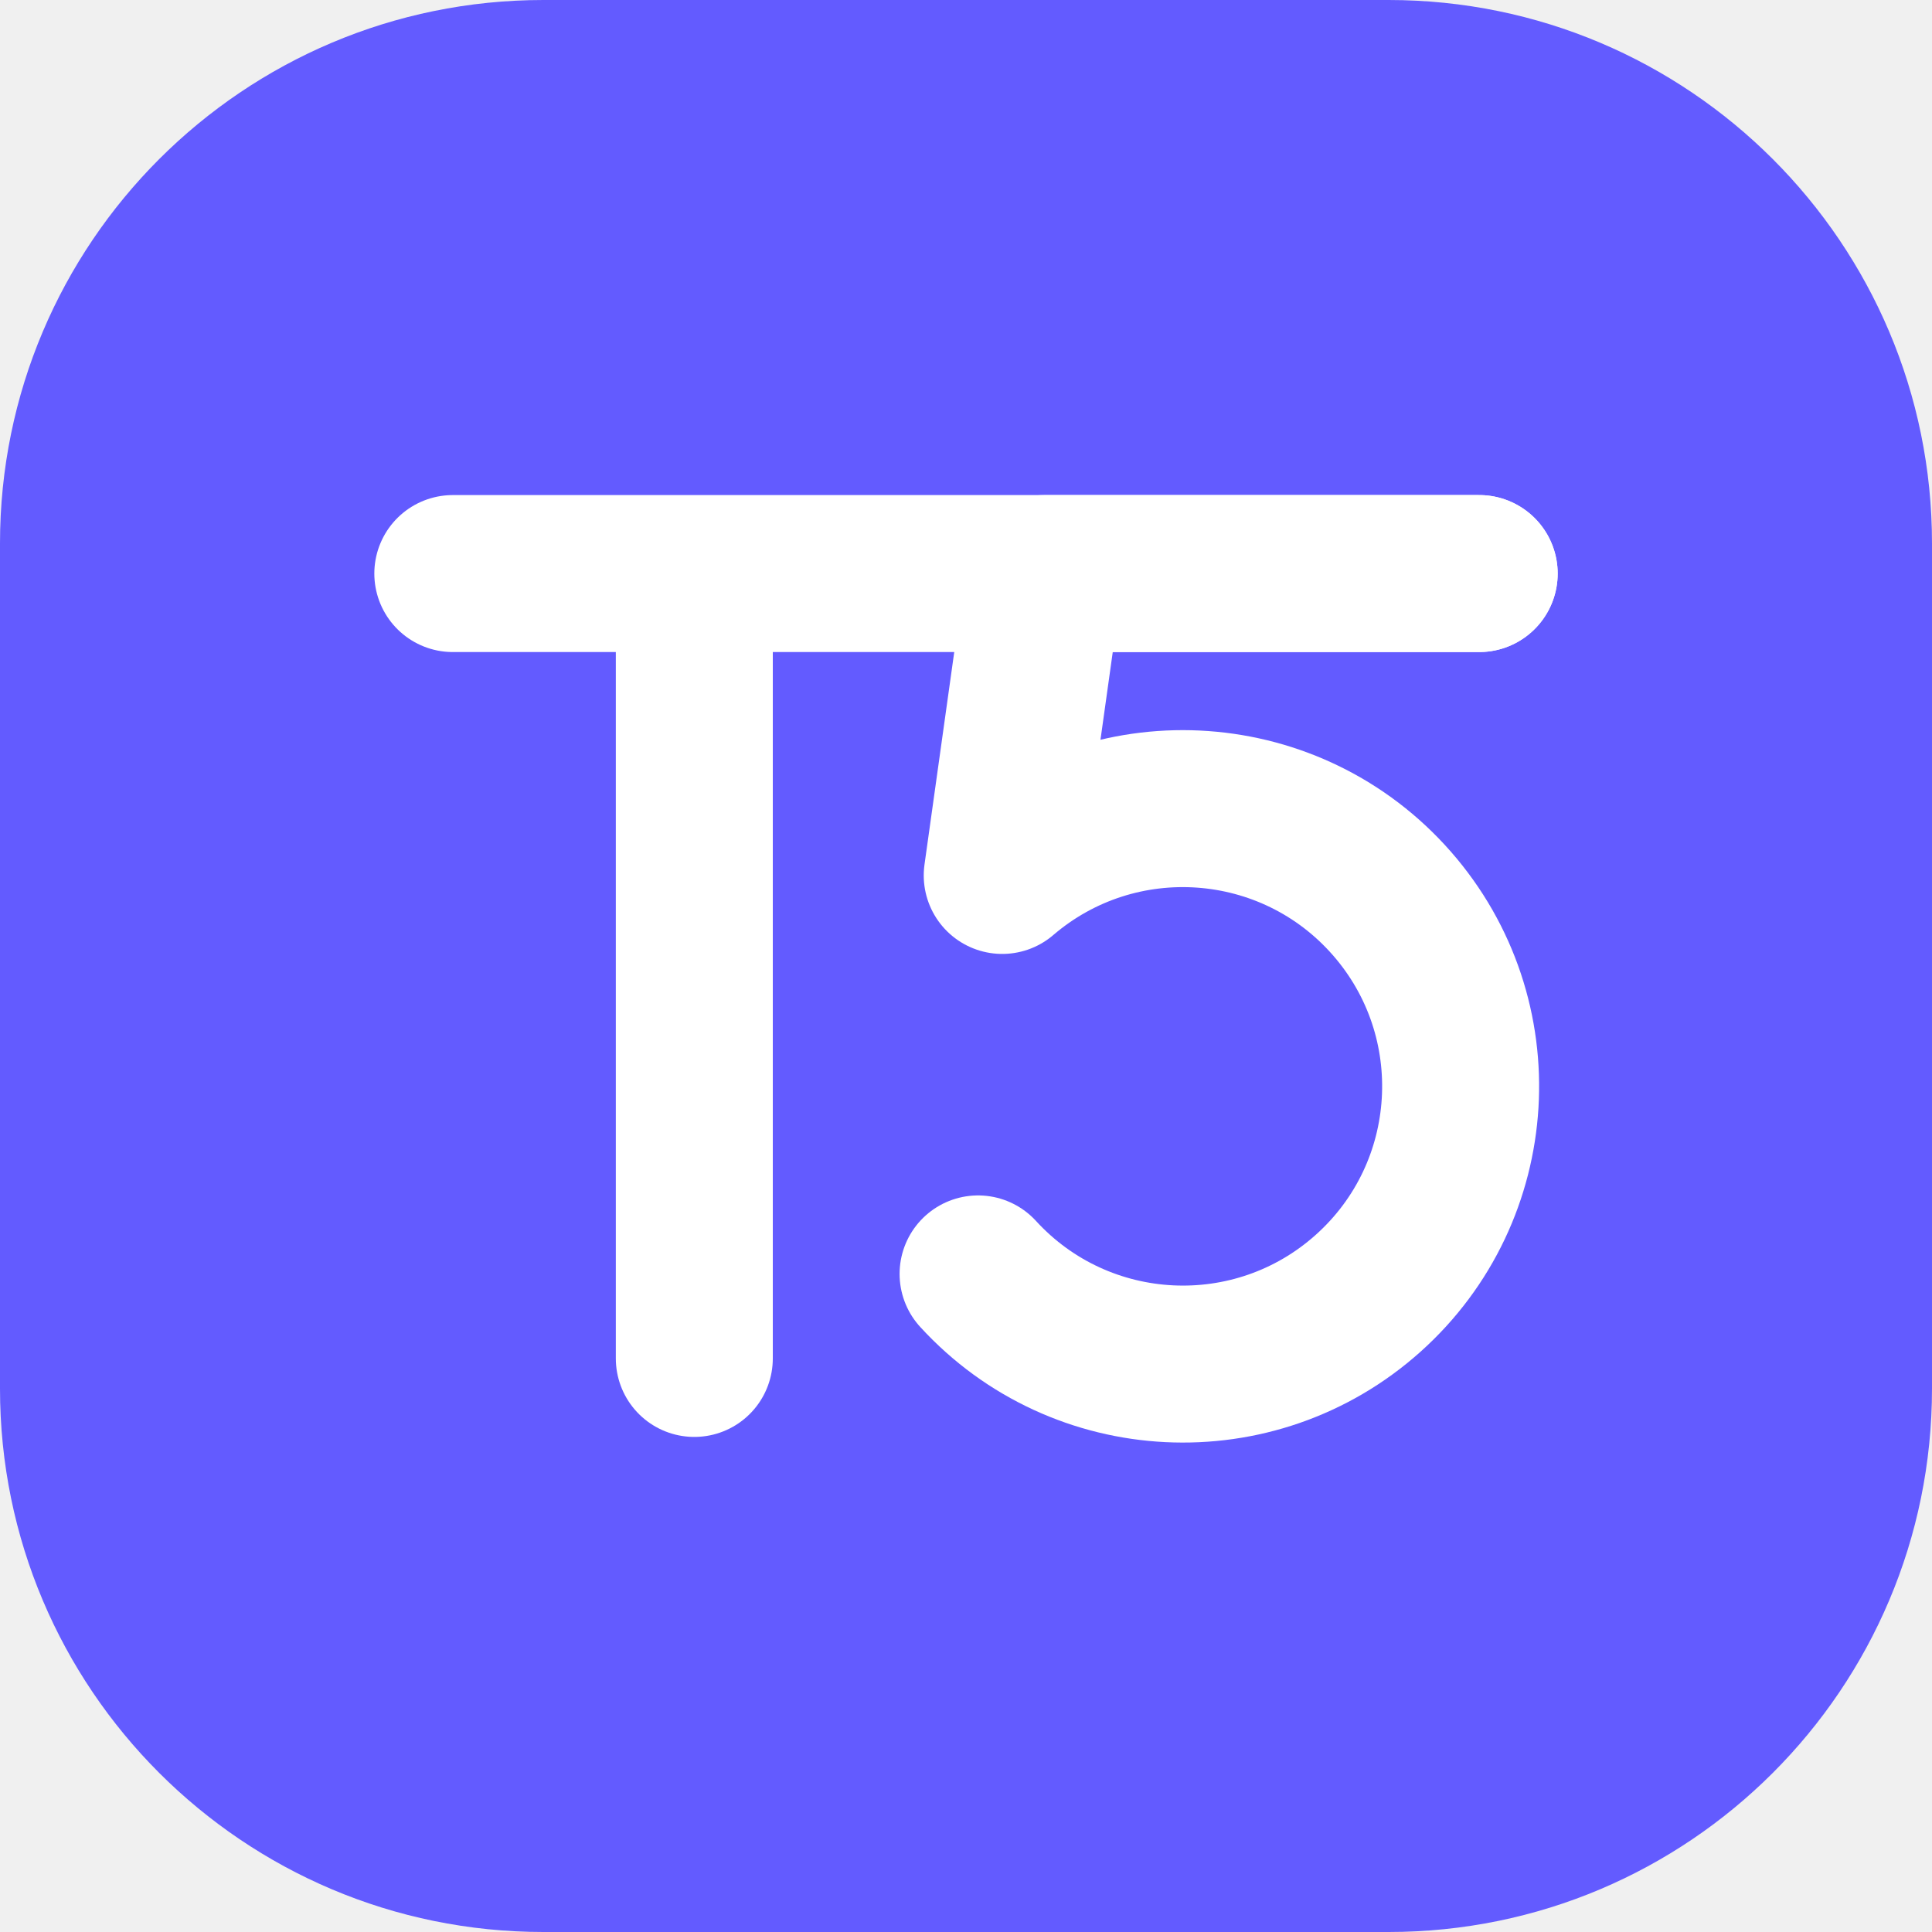
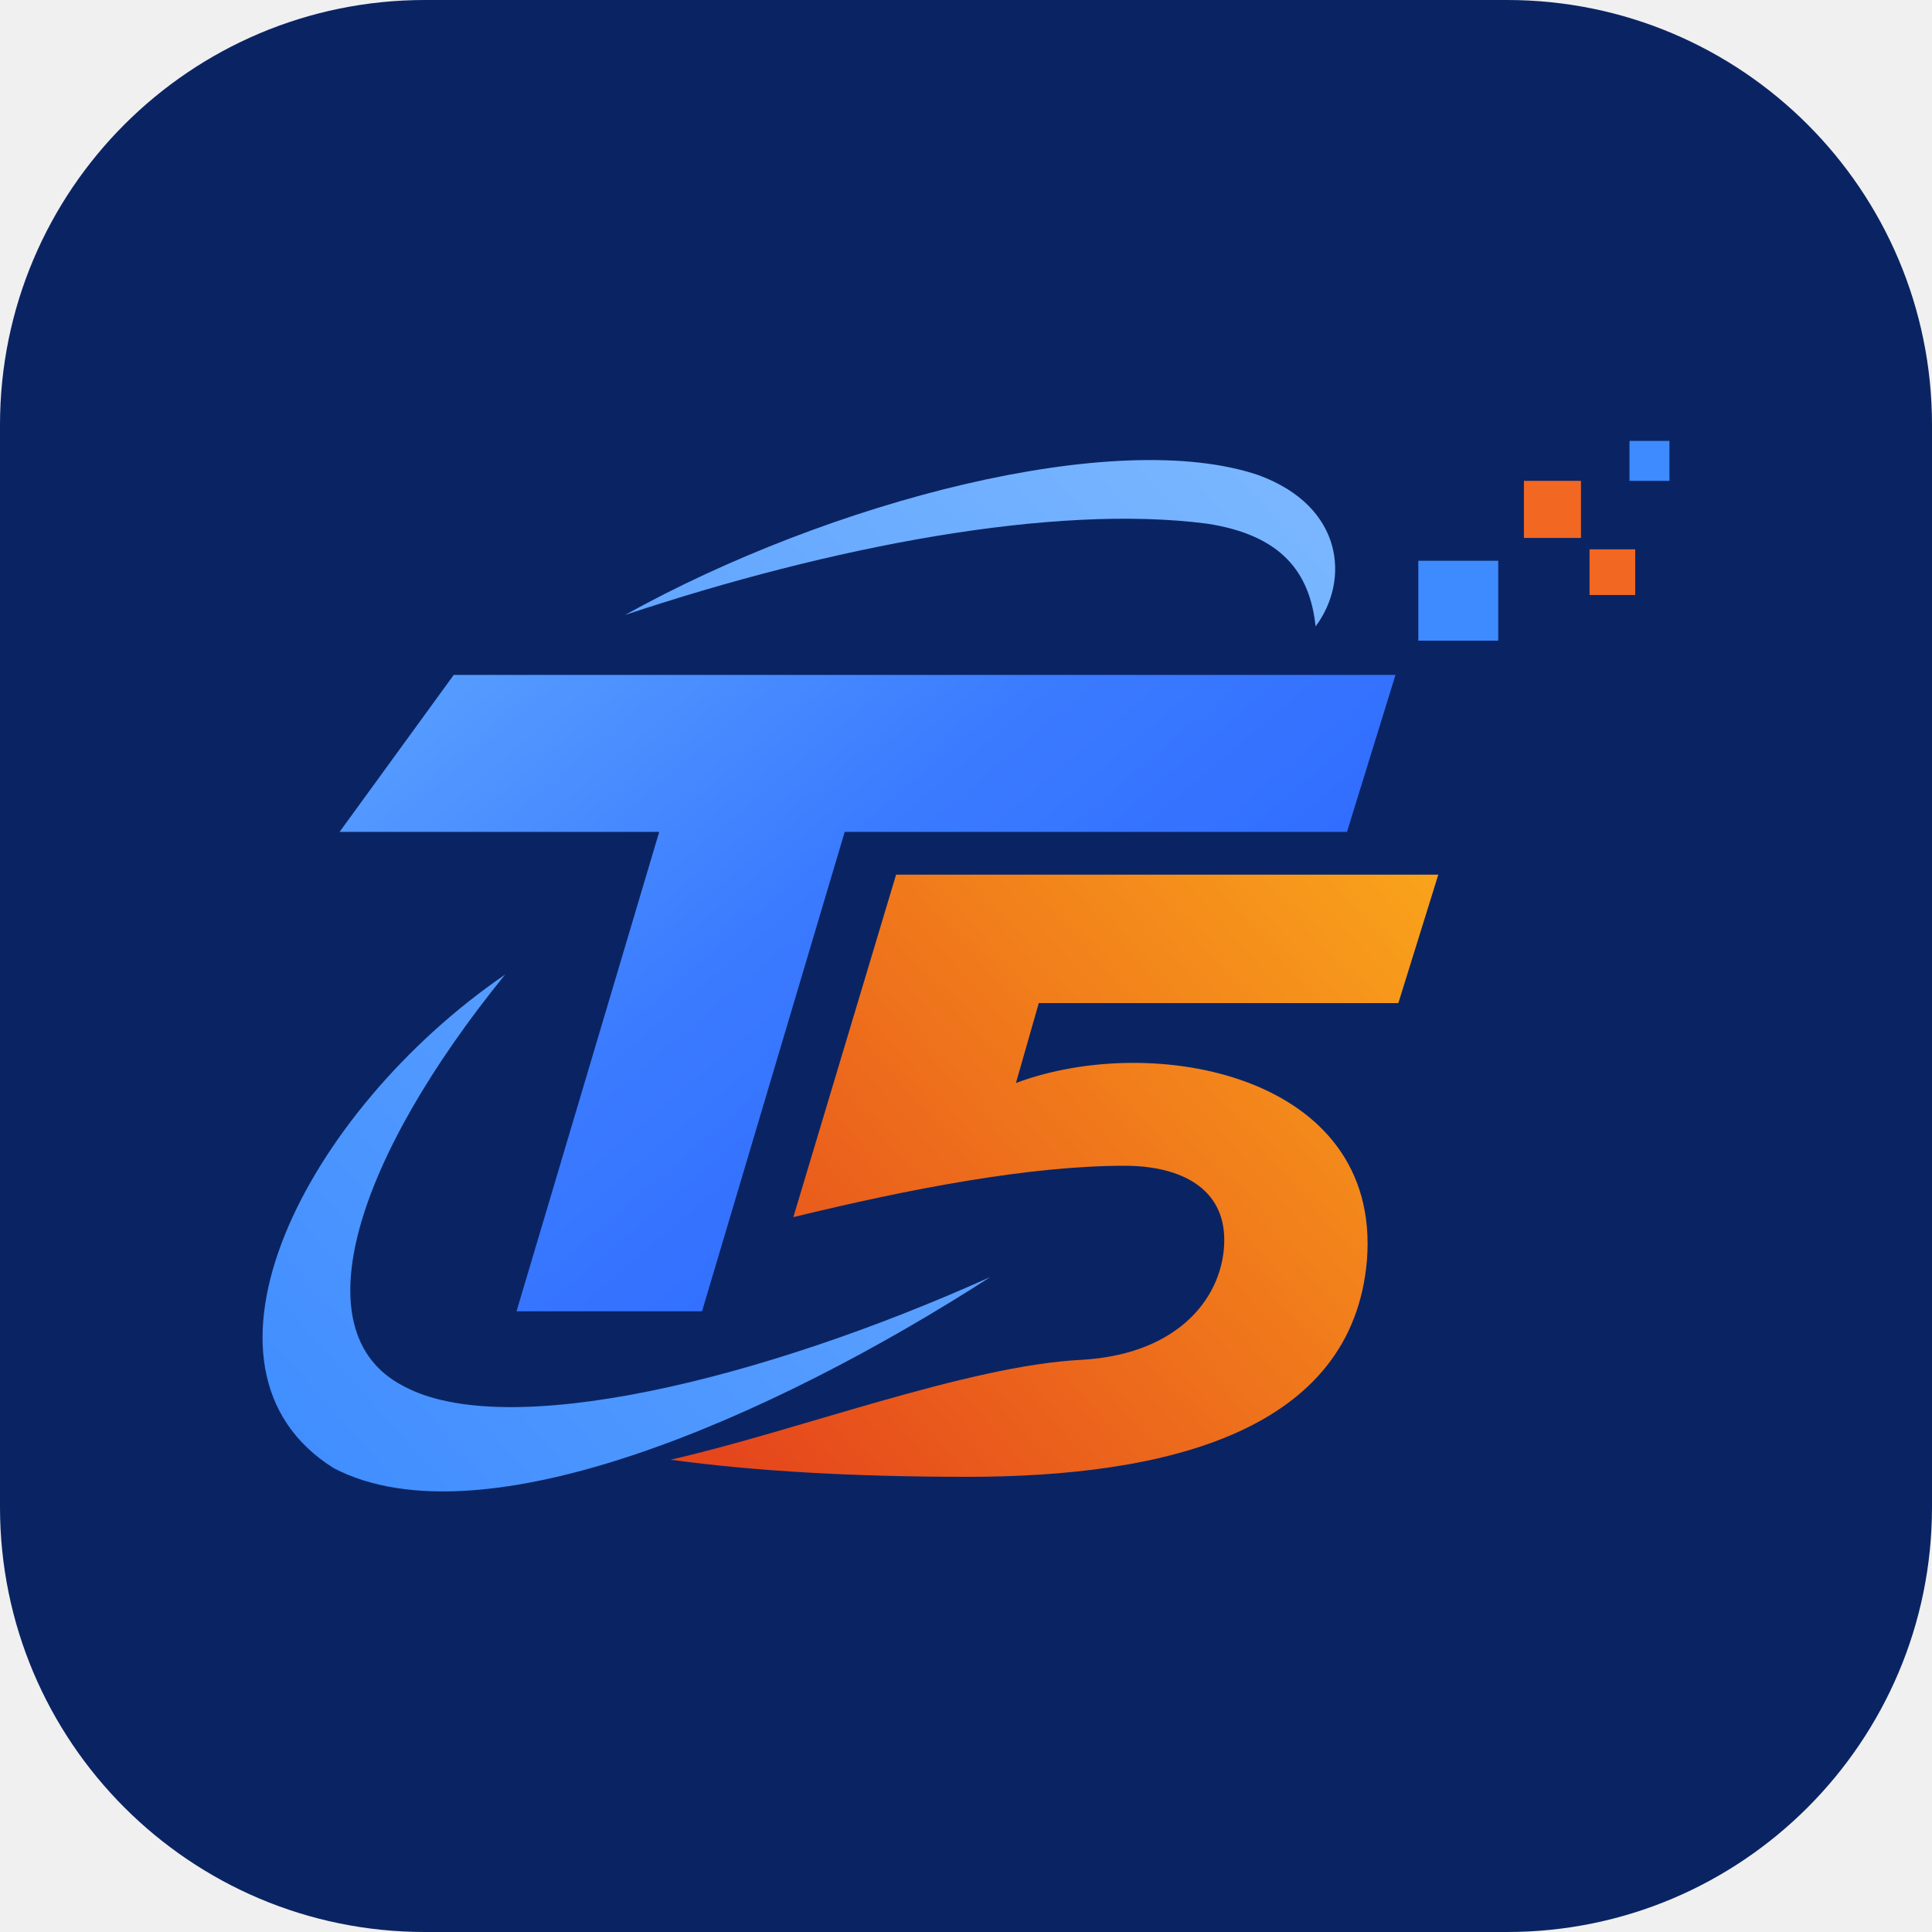
- <svg xmlns="http://www.w3.org/2000/svg" viewBox="0 0 32 32">
-   <rect width="32" height="32" rx="9" fill="#635BFF" />
-   <path d="M7.5 9.5h17M11.5 9.5v13" fill="none" stroke="#fff" stroke-width="2.6" stroke-linecap="round" stroke-linejoin="round" />
-   <path d="M24.5 9.5h-7.2l-.7 5a4.6 4.6 0 1 1-.4 6.6" fill="none" stroke="#fff" stroke-width="2.6" stroke-linecap="round" stroke-linejoin="round" />
+ <svg xmlns="http://www.w3.org/2000/svg" viewBox="-9 118.5 677 677">
+   <rect rx="148.9" x="-9" y="118.5" width="677" height="677" fill="#0A2463" />
+   <defs>
+     <linearGradient id="i-t" x1="110" y1="355" x2="300" y2="578" gradientUnits="userSpaceOnUse">
+       <stop offset="0" stop-color="#5AA2FF" />
+       <stop offset=".55" stop-color="#3B7BFF" />
+       <stop offset="1" stop-color="#2F6BFF" />
+     </linearGradient>
+     <linearGradient id="i-5" x1="490" y1="425" x2="250" y2="636" gradientUnits="userSpaceOnUse">
+       <stop offset="0" stop-color="#F9A21B" />
+       <stop offset="1" stop-color="#E5461C" />
+     </linearGradient>
+     <linearGradient id="i-o" x1="60" y1="640" x2="460" y2="280" gradientUnits="userSpaceOnUse">
+       <stop offset="0" stop-color="#3D8BFF" />
+       <stop offset="1" stop-color="#7CB8FF" />
+     </linearGradient>
+   </defs>
+   <path d="M210 334C282 294 382 268 432 285C462 296 464 322 452 338C450 319 440 306 414 302C360 295 282 310 210 334Z" fill="url(#i-o)" />
+   <path d="M168 460C98 508 52 598 108 633C160 660 262 615 338 566C258 602 168 624 132 604C96 585 116 524 168 460Z" fill="url(#i-o)" />
+   <path d="M150 355H480L463 410H287L237 578H172L222 410H110Z" fill="url(#i-t)" />
+   <path d="M305 425H495L481 470H355L347 498C395 480 475 495 470 560C465 620 400 636 330 636C290 636 255 634 226 630C270 620 330 597 370 595C405 593 420 572 420 553C420 535 405 527 385 527C352 527 310 535 269 545Z" fill="url(#i-5)" />
+   <rect x="488" y="315" width="28" height="28" fill="#3D8BFF" />
+   <rect x="525" y="287" width="20" height="20" fill="#F26722" />
+   <rect x="548" y="311" width="16" height="16" fill="#F26722" />
+   <rect x="562" y="273" width="14" height="14" fill="#3D8BFF" />
</svg>
